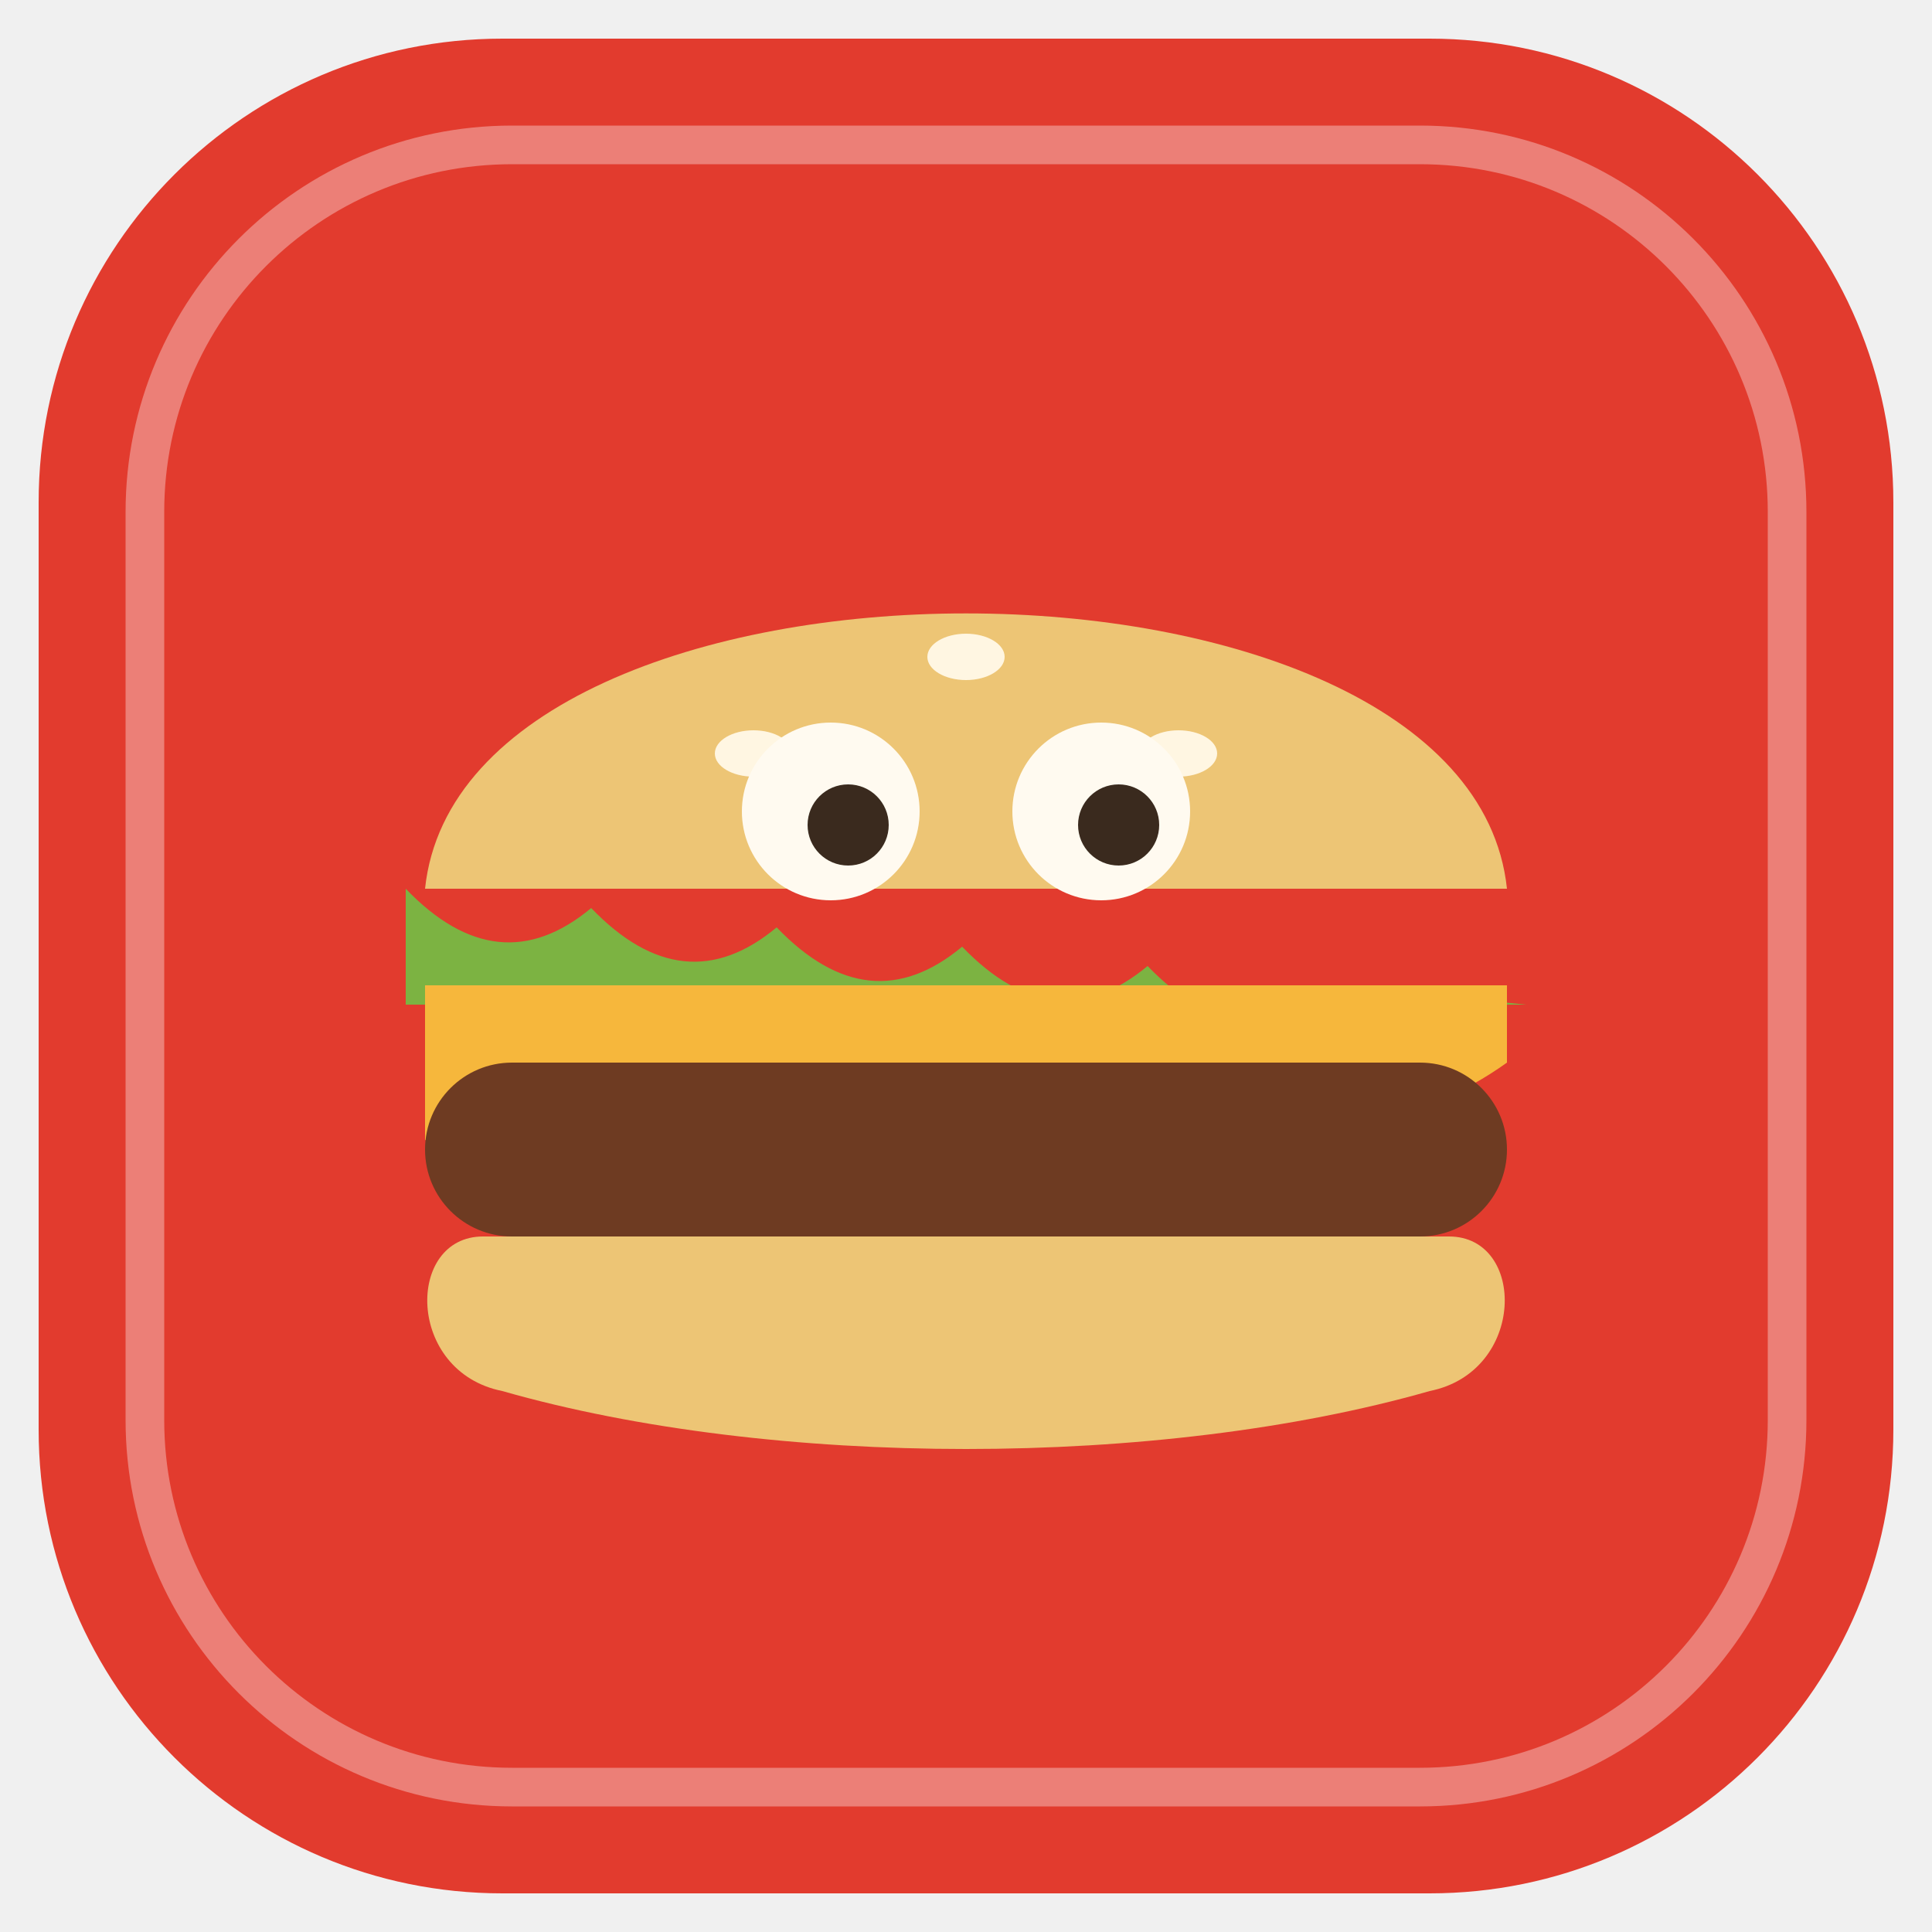
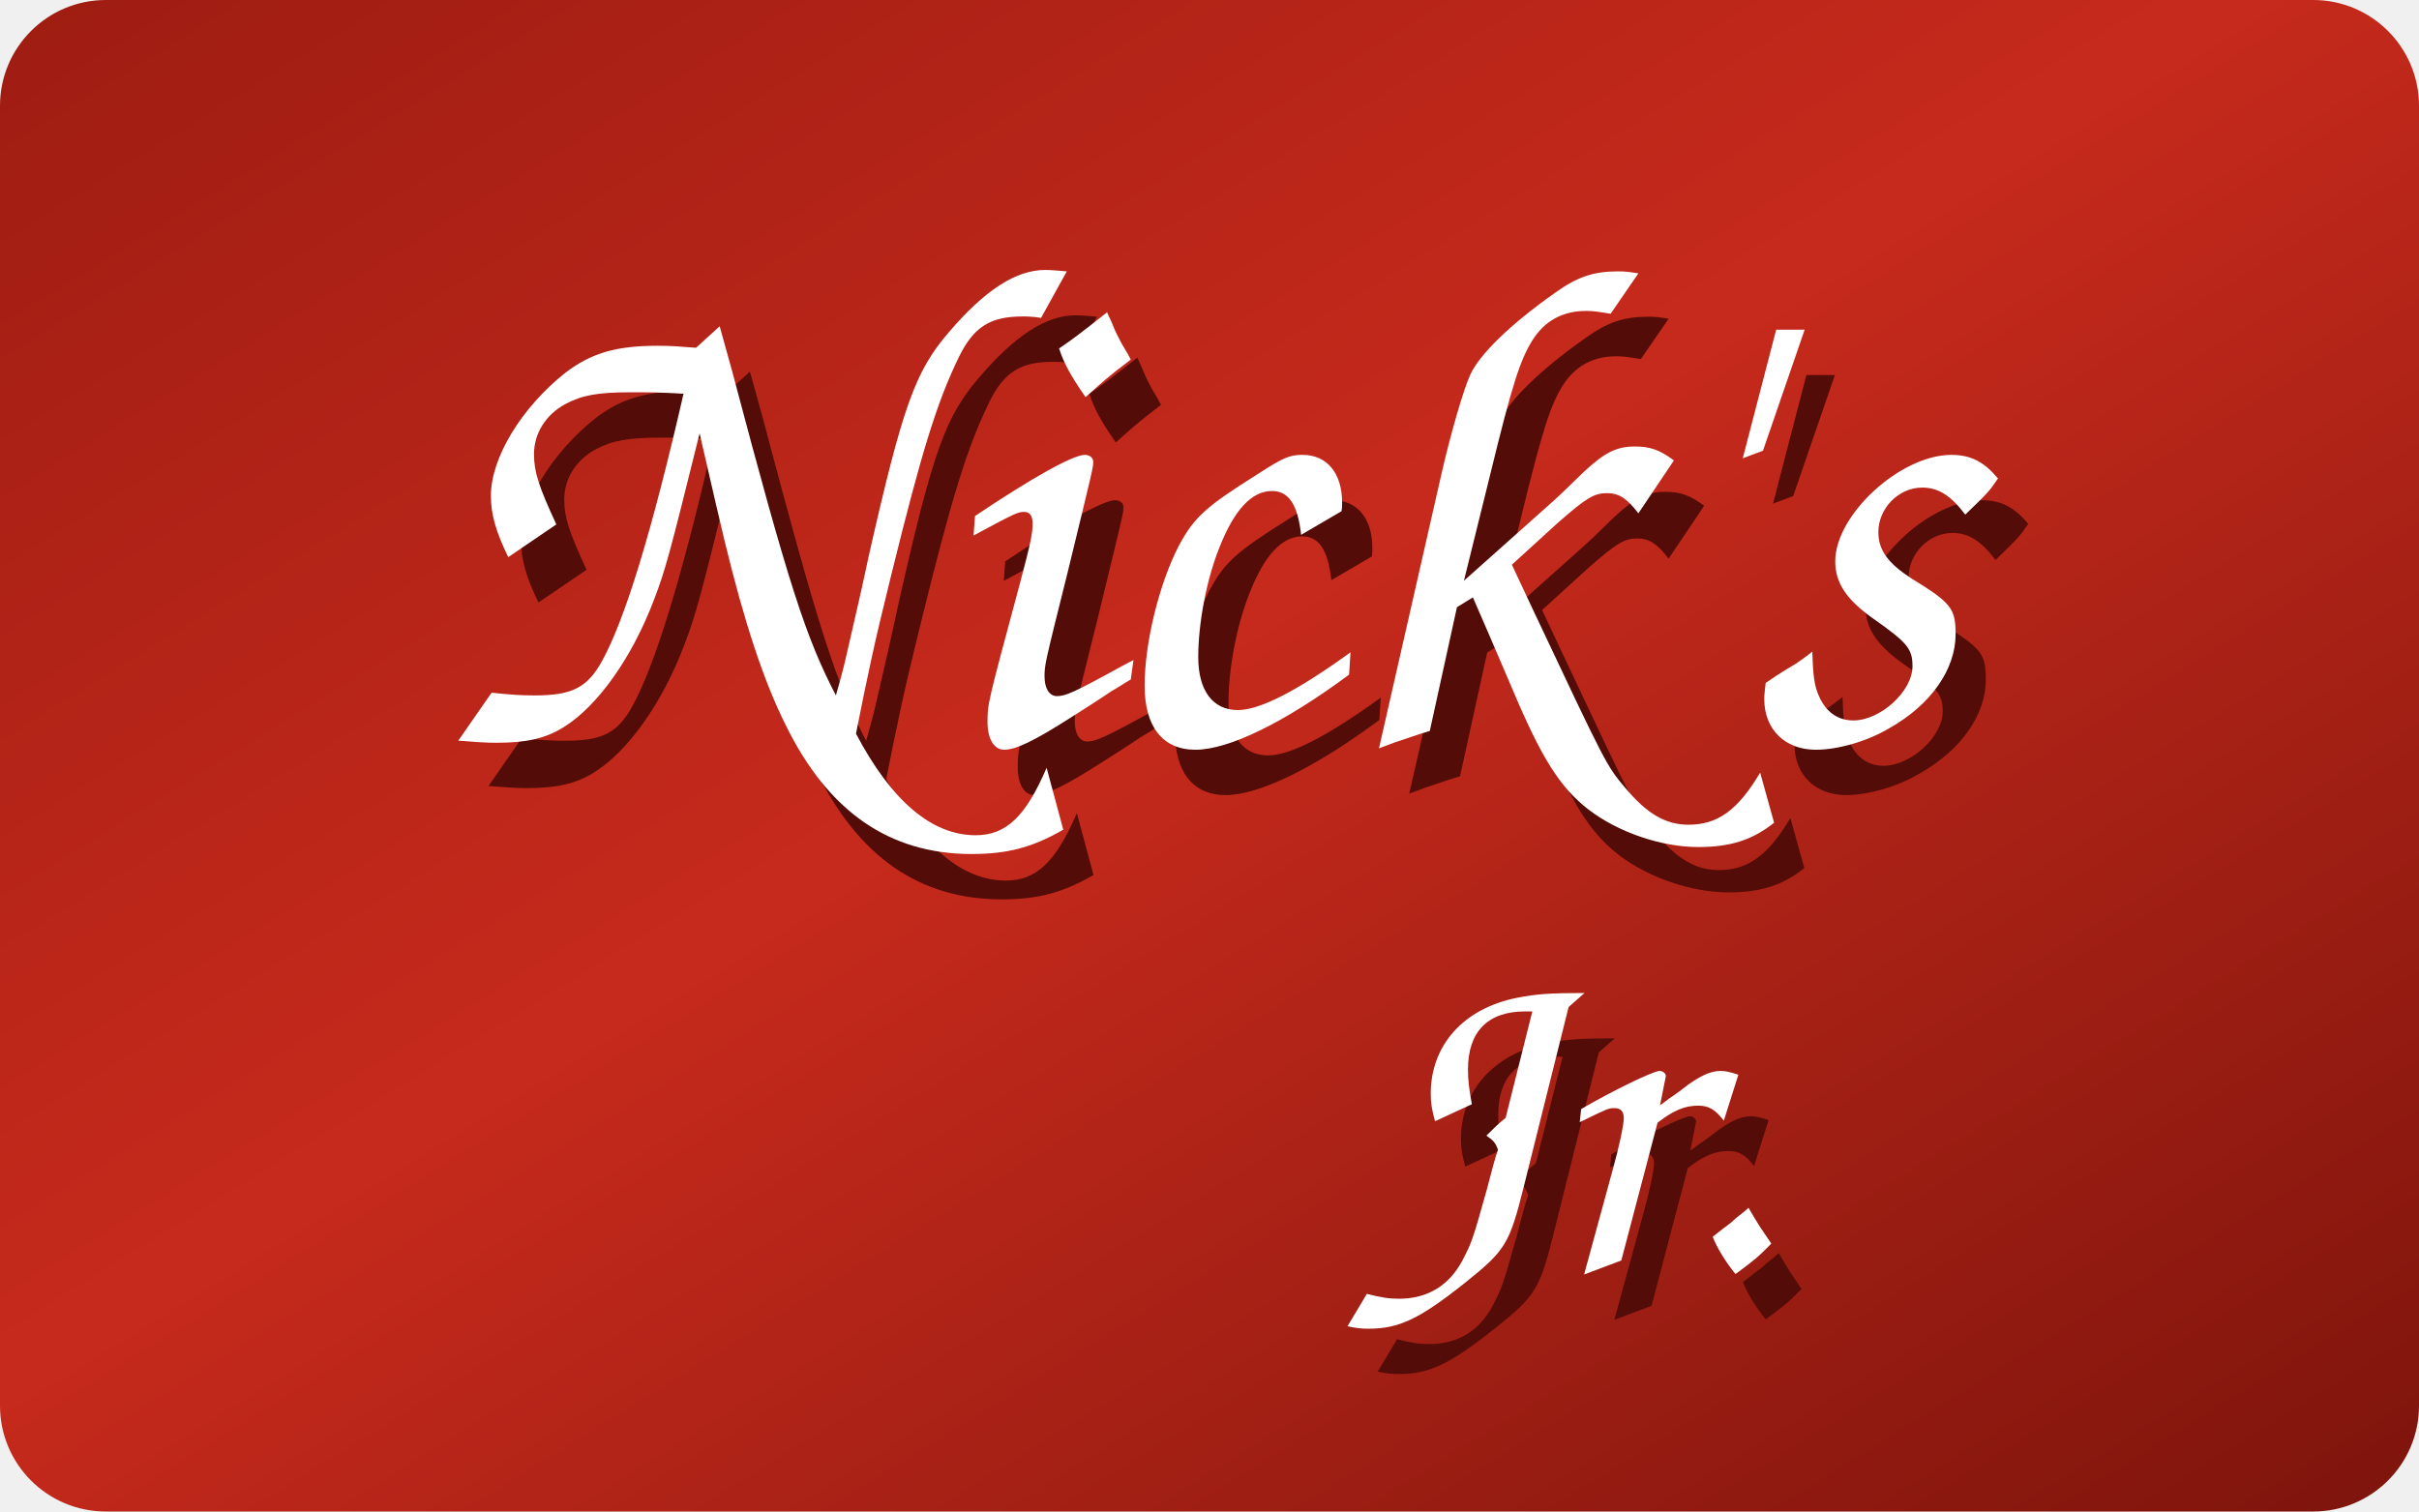
- <svg xmlns="http://www.w3.org/2000/svg" viewBox="0 0 100 100" role="img" aria-label="Nick's Jr. Burgers and Gyros">
-   <rect x="2" y="2" width="96" height="96" rx="24" fill="#e23b2e" />
-   <rect x="7.5" y="7.5" width="85" height="85" rx="19" fill="none" stroke="#ffffff" stroke-opacity="0.35" stroke-width="2" />
-   <path d="M22 46 C 24 27 76 27 78 46 Z" fill="#edc575" />
-   <ellipse cx="39" cy="39" rx="2" ry="1.2" fill="#fff6e2" />
-   <ellipse cx="61" cy="39" rx="2" ry="1.2" fill="#fff6e2" />
-   <ellipse cx="50" cy="34" rx="2" ry="1.2" fill="#fff6e2" />
-   <circle cx="43" cy="42" r="4.6" fill="#fffaf0" />
-   <circle cx="57" cy="42" r="4.6" fill="#fffaf0" />
-   <circle cx="43.9" cy="42.7" r="2.1" fill="#3a2a1e" />
-   <circle cx="57.9" cy="42.7" r="2.1" fill="#3a2a1e" />
-   <path d="M21 46 q4.8 5 9.6 1 q4.8 5 9.6 1 q4.8 5 9.6 1 q4.8 5 9.6 1 q4.8 5 9.6 1 L79 52 L21 52 Z" fill="#7cb342" />
-   <path d="M22 51 L78 51 L78 55 q-7 5 -14 1 q-7 5 -14 1 q-7 5 -14 1 q-7 5 -14 1 Z" fill="#f6b73c" />
-   <rect x="22" y="55" width="56" height="9" rx="4.5" fill="#6e3b22" />
-   <path d="M25 64 L75 64 C 79 64 79 71 74 72 C 60 76 40 76 26 72 C 21 71 21 64 25 64 Z" fill="#edc575" />
+ <svg xmlns="http://www.w3.org/2000/svg" viewBox="0 0 320 200" role="img" aria-label="Nick's Jr. Burgers and Gyros">
+   <defs>
+     <linearGradient id="bg" x1="0" y1="0" x2="1" y2="1">
+       <stop offset="0" stop-color="#9e1c12" />
+       <stop offset="0.46" stop-color="#c62a1c" />
+       <stop offset="1" stop-color="#7d140c" />
+     </linearGradient>
+   </defs>
+   <rect width="320" height="200" rx="14" fill="url(#bg)" />
+   <g font-family="'Pacifico', 'Brush Script MT', cursive" fill="#ffffff" font-style="italic">
+     <text x="158" y="98" font-size="92" text-anchor="middle" fill="#530c07" transform="translate(4,6)">Nick's</text>
+     <text x="158" y="98" font-size="92" text-anchor="middle">Nick's</text>
+     <text x="206" y="168" font-size="64" text-anchor="middle" fill="#530c07" transform="translate(4,6)">Jr.</text>
+     <text x="206" y="168" font-size="64" text-anchor="middle">Jr.</text>
+   </g>
</svg>
